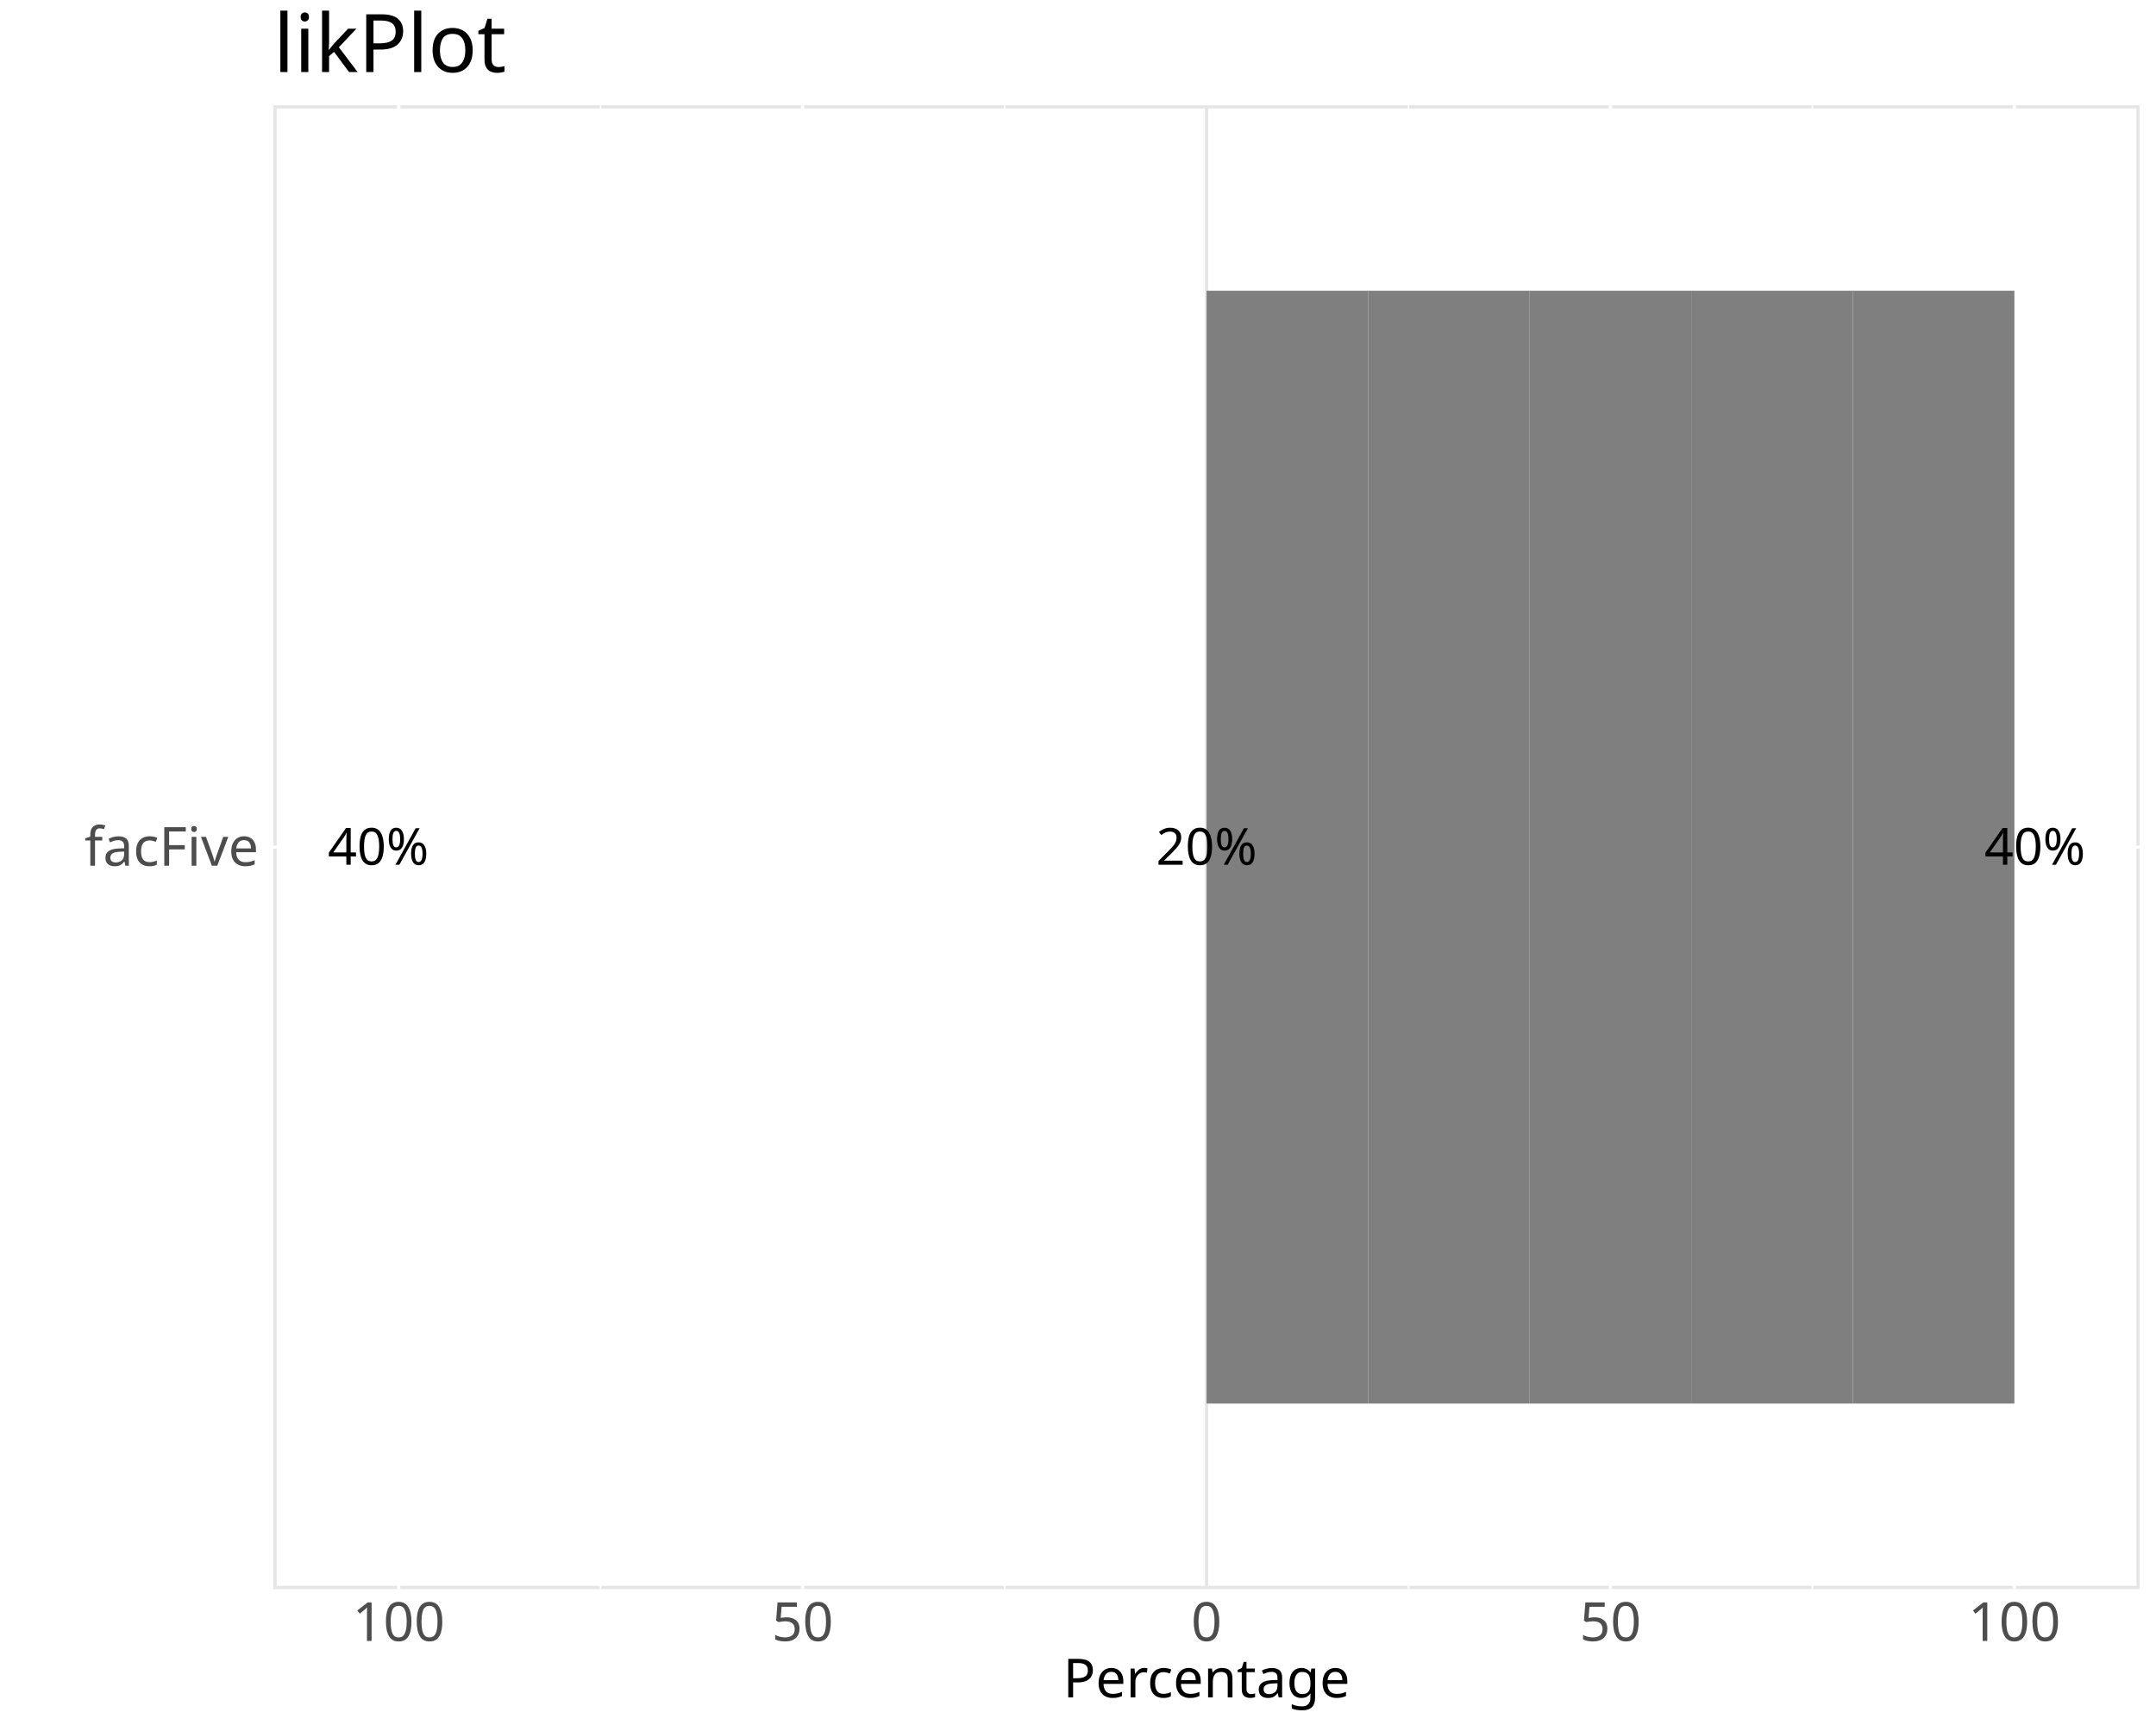
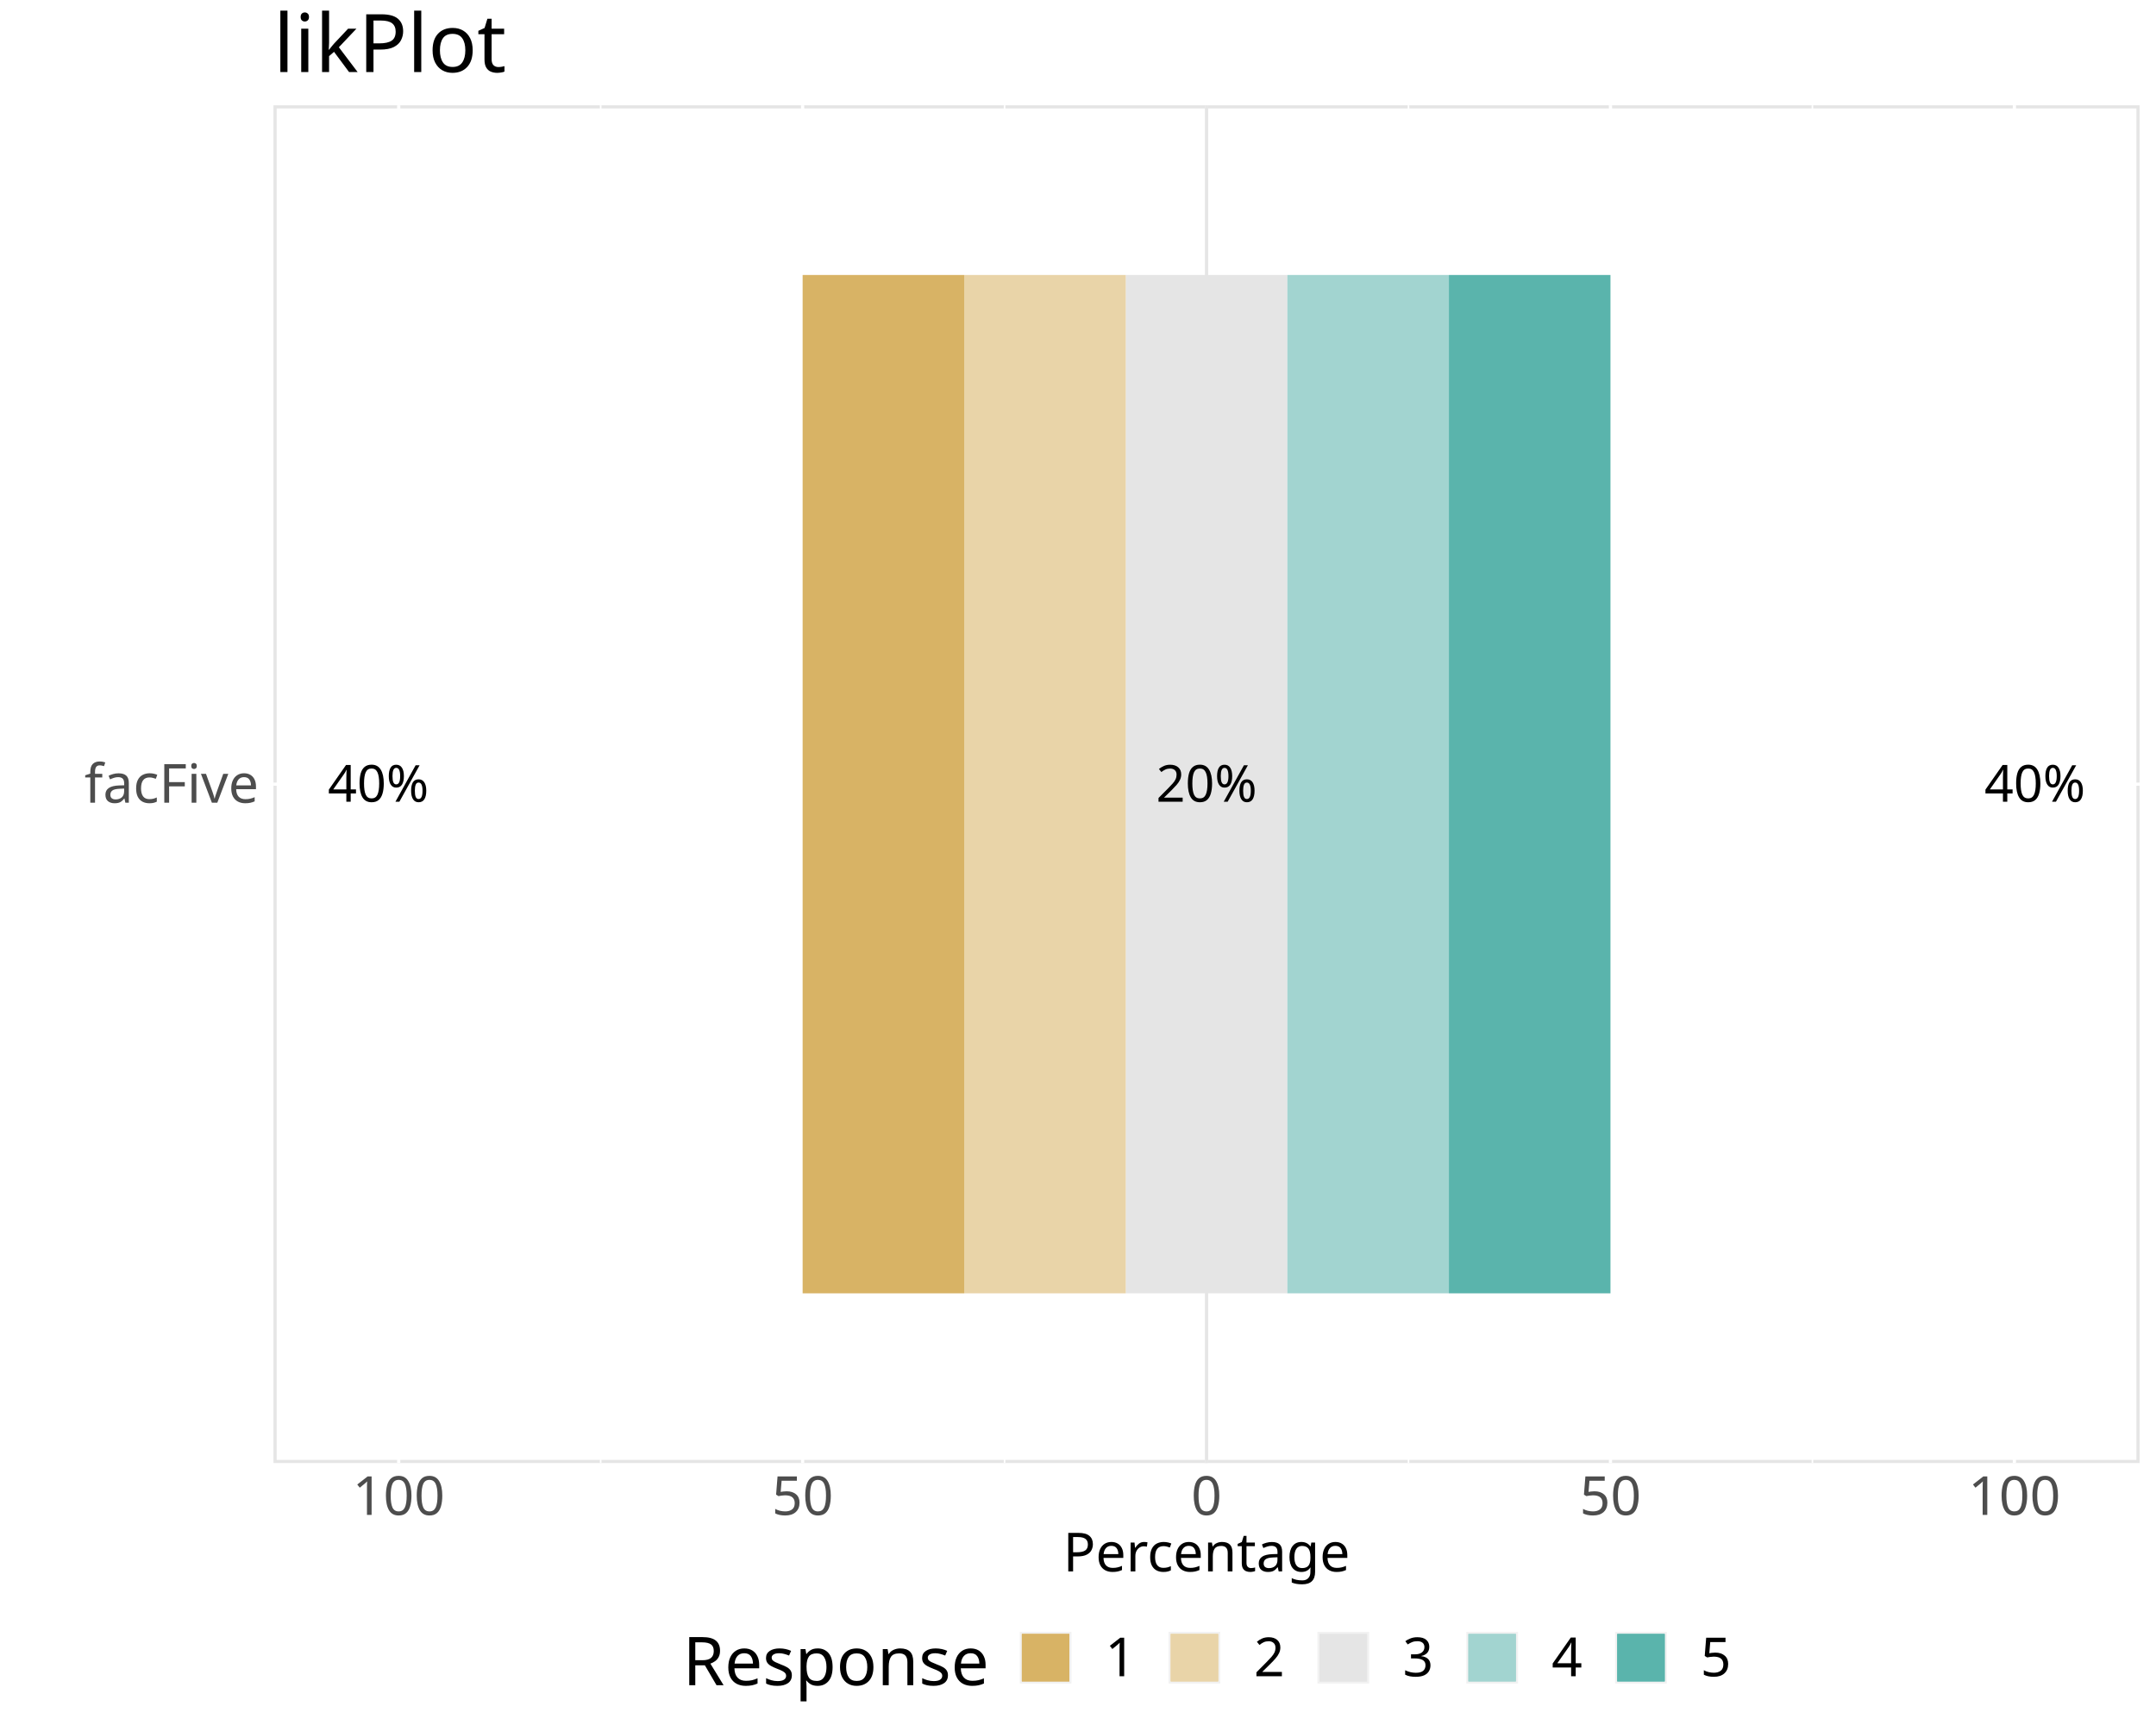
<svg xmlns="http://www.w3.org/2000/svg" class="svglite" data-engine-version="2.0" width="720.00pt" height="576.00pt" viewBox="0 0 720.00 576.00">
  <defs>
    <style type="text/css">
    .svglite line, .svglite polyline, .svglite polygon, .svglite path, .svglite rect, .svglite circle {
      fill: none;
      stroke: #000000;
      stroke-linecap: round;
      stroke-linejoin: round;
      stroke-miterlimit: 10.00;
    }
  </style>
  </defs>
  <rect width="100%" height="100%" style="stroke: none; fill: #FFFFFF;" />
  <defs>
    <clipPath id="cpMC4wMHw3MjAuMDB8MC4wMHw1NzYuMDA=">
      <rect x="0.00" y="0.00" width="720.00" height="576.00" />
    </clipPath>
  </defs>
  <g clip-path="url(#cpMC4wMHw3MjAuMDB8MC4wMHw1NzYuMDA=)">
    <rect x="0" y="0.00" width="720.00" height="576.00" style="stroke-width: 1.07; stroke: #FFFFFF; fill: #FFFFFF;" />
  </g>
  <defs>
-     <clipPath id="cpOTEuMzN8NzE0LjUyfDM1LjE1fDUzMC42MA==">
-       <rect x="91.33" y="35.15" width="623.19" height="495.46" />
+     <clipPath id="cpOTEuMzN8NzE0LjUyfDM1LjE1fDQ4OC41Mw==">
+       <rect x="91.33" y="35.15" width="623.19" height="453.38" />
    </clipPath>
  </defs>
-   <g clip-path="url(#cpOTEuMzN8NzE0LjUyfDM1LjE1fDUzMC42MA==)">
-     <rect x="91.33" y="35.15" width="623.19" height="495.46" style="stroke-width: 2.13; stroke: #E5E5E5;" />
-     <polyline points="200.59,530.60 200.59,35.15 " style="stroke-width: 0.53; stroke: #FFFFFF; stroke-linecap: butt;" />
-     <polyline points="335.48,530.60 335.48,35.15 " style="stroke-width: 0.53; stroke: #FFFFFF; stroke-linecap: butt;" />
-     <polyline points="470.37,530.60 470.37,35.15 " style="stroke-width: 0.53; stroke: #FFFFFF; stroke-linecap: butt;" />
-     <polyline points="605.26,530.60 605.26,35.15 " style="stroke-width: 0.53; stroke: #FFFFFF; stroke-linecap: butt;" />
-     <polyline points="91.33,282.87 714.52,282.87 " style="stroke-width: 1.07; stroke: #FFFFFF; stroke-linecap: butt;" />
-     <polyline points="133.15,530.60 133.15,35.15 " style="stroke-width: 1.07; stroke: #FFFFFF; stroke-linecap: butt;" />
-     <polyline points="268.04,530.60 268.04,35.15 " style="stroke-width: 1.07; stroke: #FFFFFF; stroke-linecap: butt;" />
-     <polyline points="402.93,530.60 402.93,35.15 " style="stroke-width: 1.07; stroke: #FFFFFF; stroke-linecap: butt;" />
-     <polyline points="537.82,530.60 537.82,35.15 " style="stroke-width: 1.07; stroke: #FFFFFF; stroke-linecap: butt;" />
-     <polyline points="672.71,530.60 672.71,35.15 " style="stroke-width: 1.07; stroke: #FFFFFF; stroke-linecap: butt;" />
-     <line x1="402.93" y1="530.60" x2="402.93" y2="35.15" style="stroke-width: 1.07; stroke: #E5E5E5; stroke-linecap: butt;" />
-     <rect x="402.93" y="97.08" width="53.96" height="371.59" style="stroke-width: 1.07; stroke: none; stroke-linecap: butt; stroke-linejoin: miter; fill: #7F7F7F;" />
-     <rect x="456.88" y="97.08" width="53.96" height="371.59" style="stroke-width: 1.07; stroke: none; stroke-linecap: butt; stroke-linejoin: miter; fill: #7F7F7F;" />
-     <rect x="510.84" y="97.08" width="53.96" height="371.59" style="stroke-width: 1.07; stroke: none; stroke-linecap: butt; stroke-linejoin: miter; fill: #7F7F7F;" />
-     <rect x="564.79" y="97.08" width="53.96" height="371.59" style="stroke-width: 1.07; stroke: none; stroke-linecap: butt; stroke-linejoin: miter; fill: #7F7F7F;" />
-     <rect x="618.75" y="97.08" width="53.96" height="371.59" style="stroke-width: 1.07; stroke: none; stroke-linecap: butt; stroke-linejoin: miter; fill: #7F7F7F;" />
-     <text x="126.32" y="288.75" text-anchor="middle" style="font-size: 17.07px; font-family: sans;" textLength="34.17px" lengthAdjust="spacingAndGlyphs">40%</text>
-     <text x="679.54" y="288.75" text-anchor="middle" style="font-size: 17.07px; font-family: sans;" textLength="34.17px" lengthAdjust="spacingAndGlyphs">40%</text>
-     <text x="402.93" y="288.75" text-anchor="middle" style="font-size: 17.07px; font-family: sans;" textLength="34.17px" lengthAdjust="spacingAndGlyphs">20%</text>
+   <g clip-path="url(#cpOTEuMzN8NzE0LjUyfDM1LjE1fDQ4OC41Mw==)">
+     <rect x="91.33" y="35.15" width="623.19" height="453.38" style="stroke-width: 2.13; stroke: #E5E5E5;" />
+     <polyline points="200.59,488.53 200.59,35.15 " style="stroke-width: 0.53; stroke: #FFFFFF; stroke-linecap: butt;" />
+     <polyline points="335.48,488.53 335.48,35.15 " style="stroke-width: 0.53; stroke: #FFFFFF; stroke-linecap: butt;" />
+     <polyline points="470.37,488.53 470.37,35.15 " style="stroke-width: 0.53; stroke: #FFFFFF; stroke-linecap: butt;" />
+     <polyline points="605.26,488.53 605.26,35.15 " style="stroke-width: 0.53; stroke: #FFFFFF; stroke-linecap: butt;" />
+     <polyline points="91.33,261.84 714.52,261.84 " style="stroke-width: 1.07; stroke: #FFFFFF; stroke-linecap: butt;" />
+     <polyline points="133.15,488.53 133.15,35.15 " style="stroke-width: 1.07; stroke: #FFFFFF; stroke-linecap: butt;" />
+     <polyline points="268.04,488.53 268.04,35.15 " style="stroke-width: 1.07; stroke: #FFFFFF; stroke-linecap: butt;" />
+     <polyline points="402.93,488.53 402.93,35.15 " style="stroke-width: 1.07; stroke: #FFFFFF; stroke-linecap: butt;" />
+     <polyline points="537.82,488.53 537.82,35.15 " style="stroke-width: 1.07; stroke: #FFFFFF; stroke-linecap: butt;" />
+     <polyline points="672.71,488.53 672.71,35.15 " style="stroke-width: 1.07; stroke: #FFFFFF; stroke-linecap: butt;" />
+     <line x1="402.93" y1="488.53" x2="402.93" y2="35.15" style="stroke-width: 1.07; stroke: #E5E5E5; stroke-linecap: butt;" />
+     <rect x="375.95" y="91.82" width="26.98" height="340.04" style="stroke-width: 1.07; stroke: none; stroke-linecap: butt; stroke-linejoin: miter; fill: #E5E5E5;" />
+     <rect x="321.99" y="91.82" width="53.96" height="340.04" style="stroke-width: 1.07; stroke: none; stroke-linecap: butt; stroke-linejoin: miter; fill: #E9D4A8;" />
+     <rect x="268.04" y="91.82" width="53.96" height="340.04" style="stroke-width: 1.07; stroke: none; stroke-linecap: butt; stroke-linejoin: miter; fill: #D8B365;" />
+     <rect x="402.93" y="91.82" width="26.98" height="340.04" style="stroke-width: 1.07; stroke: none; stroke-linecap: butt; stroke-linejoin: miter; fill: #E5E5E5;" />
+     <rect x="429.91" y="91.82" width="53.96" height="340.04" style="stroke-width: 1.07; stroke: none; stroke-linecap: butt; stroke-linejoin: miter; fill: #A2D4D0;" />
+     <rect x="483.86" y="91.82" width="53.96" height="340.04" style="stroke-width: 1.07; stroke: none; stroke-linecap: butt; stroke-linejoin: miter; fill: #5AB4AC;" />
+     <text x="126.32" y="267.71" text-anchor="middle" style="font-size: 17.07px; font-family: sans;" textLength="34.17px" lengthAdjust="spacingAndGlyphs">40%</text>
+     <text x="679.54" y="267.71" text-anchor="middle" style="font-size: 17.07px; font-family: sans;" textLength="34.17px" lengthAdjust="spacingAndGlyphs">40%</text>
+     <text x="402.93" y="267.71" text-anchor="middle" style="font-size: 17.07px; font-family: sans;" textLength="34.17px" lengthAdjust="spacingAndGlyphs">20%</text>
  </g>
  <g clip-path="url(#cpMC4wMHw3MjAuMDB8MC4wMHw1NzYuMDA=)">
-     <text x="86.40" y="289.07" text-anchor="end" style="font-size: 18.00px; fill: #4D4D4D; font-family: sans;" textLength="58.03px" lengthAdjust="spacingAndGlyphs">facFive</text>
-     <text x="133.15" y="547.92" text-anchor="middle" style="font-size: 18.00px; fill: #4D4D4D; font-family: sans;" textLength="30.03px" lengthAdjust="spacingAndGlyphs">100</text>
-     <text x="268.04" y="547.92" text-anchor="middle" style="font-size: 18.00px; fill: #4D4D4D; font-family: sans;" textLength="20.02px" lengthAdjust="spacingAndGlyphs">50</text>
-     <text x="402.93" y="547.92" text-anchor="middle" style="font-size: 18.00px; fill: #4D4D4D; font-family: sans;" textLength="10.01px" lengthAdjust="spacingAndGlyphs">0</text>
-     <text x="537.82" y="547.92" text-anchor="middle" style="font-size: 18.00px; fill: #4D4D4D; font-family: sans;" textLength="20.02px" lengthAdjust="spacingAndGlyphs">50</text>
-     <text x="672.71" y="547.92" text-anchor="middle" style="font-size: 18.00px; fill: #4D4D4D; font-family: sans;" textLength="30.03px" lengthAdjust="spacingAndGlyphs">100</text>
-     <text x="402.93" y="566.78" text-anchor="middle" style="font-size: 18.00px; font-family: sans;" textLength="92.08px" lengthAdjust="spacingAndGlyphs">Percentage</text>
+     <text x="86.40" y="268.03" text-anchor="end" style="font-size: 18.00px; fill: #4D4D4D; font-family: sans;" textLength="58.03px" lengthAdjust="spacingAndGlyphs">facFive</text>
+     <text x="133.15" y="505.85" text-anchor="middle" style="font-size: 18.00px; fill: #4D4D4D; font-family: sans;" textLength="30.03px" lengthAdjust="spacingAndGlyphs">100</text>
+     <text x="268.04" y="505.85" text-anchor="middle" style="font-size: 18.00px; fill: #4D4D4D; font-family: sans;" textLength="20.02px" lengthAdjust="spacingAndGlyphs">50</text>
+     <text x="402.93" y="505.85" text-anchor="middle" style="font-size: 18.00px; fill: #4D4D4D; font-family: sans;" textLength="10.01px" lengthAdjust="spacingAndGlyphs">0</text>
+     <text x="537.82" y="505.85" text-anchor="middle" style="font-size: 18.00px; fill: #4D4D4D; font-family: sans;" textLength="20.02px" lengthAdjust="spacingAndGlyphs">50</text>
+     <text x="672.71" y="505.85" text-anchor="middle" style="font-size: 18.00px; fill: #4D4D4D; font-family: sans;" textLength="30.03px" lengthAdjust="spacingAndGlyphs">100</text>
+     <text x="402.93" y="524.71" text-anchor="middle" style="font-size: 18.00px; font-family: sans;" textLength="92.08px" lengthAdjust="spacingAndGlyphs">Percentage</text>
+     <rect x="222.51" y="539.41" width="360.84" height="31.11" style="stroke-width: 1.07; stroke: none; fill: #FFFFFF;" />
+     <text x="227.99" y="562.71" style="font-size: 22.50px; font-family: sans;" textLength="101.34px" lengthAdjust="spacingAndGlyphs">Response</text>
+     <rect x="340.54" y="544.89" width="17.28" height="17.28" style="stroke-width: 1.07; stroke: none; fill: #F2F2F2;" />
+     <rect x="341.25" y="545.59" width="15.86" height="15.86" style="stroke-width: 1.07; stroke: none; stroke-linecap: butt; stroke-linejoin: miter; fill: #D8B365;" />
+     <rect x="341.25" y="545.59" width="15.86" height="15.86" style="stroke-width: 1.07; stroke: none; stroke-linecap: butt; stroke-linejoin: miter; fill: #D8B365;" />
+     <rect x="390.25" y="544.89" width="17.28" height="17.28" style="stroke-width: 1.07; stroke: none; fill: #F2F2F2;" />
+     <rect x="390.96" y="545.59" width="15.86" height="15.86" style="stroke-width: 1.07; stroke: none; stroke-linecap: butt; stroke-linejoin: miter; fill: #E9D4A8;" />
+     <rect x="390.96" y="545.59" width="15.86" height="15.86" style="stroke-width: 1.07; stroke: none; stroke-linecap: butt; stroke-linejoin: miter; fill: #E9D4A8;" />
+     <rect x="439.95" y="544.89" width="17.28" height="17.28" style="stroke-width: 1.07; stroke: none; fill: #F2F2F2;" />
+     <rect x="440.66" y="545.59" width="15.86" height="15.86" style="stroke-width: 1.07; stroke: none; stroke-linecap: butt; stroke-linejoin: miter; fill: #E5E5E5;" />
+     <rect x="440.66" y="545.59" width="15.86" height="15.86" style="stroke-width: 1.07; stroke: none; stroke-linecap: butt; stroke-linejoin: miter; fill: #E5E5E5;" />
+     <rect x="489.66" y="544.89" width="17.28" height="17.28" style="stroke-width: 1.07; stroke: none; fill: #F2F2F2;" />
+     <rect x="490.37" y="545.59" width="15.86" height="15.86" style="stroke-width: 1.07; stroke: none; stroke-linecap: butt; stroke-linejoin: miter; fill: #A2D4D0;" />
+     <rect x="490.37" y="545.59" width="15.86" height="15.86" style="stroke-width: 1.07; stroke: none; stroke-linecap: butt; stroke-linejoin: miter; fill: #A2D4D0;" />
+     <rect x="539.37" y="544.89" width="17.28" height="17.28" style="stroke-width: 1.07; stroke: none; fill: #F2F2F2;" />
+     <rect x="540.08" y="545.59" width="15.86" height="15.86" style="stroke-width: 1.07; stroke: none; stroke-linecap: butt; stroke-linejoin: miter; fill: #5AB4AC;" />
+     <rect x="540.08" y="545.59" width="15.86" height="15.86" style="stroke-width: 1.07; stroke: none; stroke-linecap: butt; stroke-linejoin: miter; fill: #5AB4AC;" />
+     <text x="369.03" y="559.72" style="font-size: 18.00px; font-family: sans;" textLength="10.01px" lengthAdjust="spacingAndGlyphs">1</text>
+     <text x="418.73" y="559.72" style="font-size: 18.00px; font-family: sans;" textLength="10.01px" lengthAdjust="spacingAndGlyphs">2</text>
+     <text x="468.44" y="559.72" style="font-size: 18.00px; font-family: sans;" textLength="10.01px" lengthAdjust="spacingAndGlyphs">3</text>
+     <text x="518.15" y="559.72" style="font-size: 18.00px; font-family: sans;" textLength="10.01px" lengthAdjust="spacingAndGlyphs">4</text>
+     <text x="567.86" y="559.72" style="font-size: 18.00px; font-family: sans;" textLength="10.01px" lengthAdjust="spacingAndGlyphs">5</text>
    <text x="91.33" y="24.06" style="font-size: 27.00px; font-family: sans;" textLength="72.03px" lengthAdjust="spacingAndGlyphs">likPlot</text>
  </g>
</svg>
